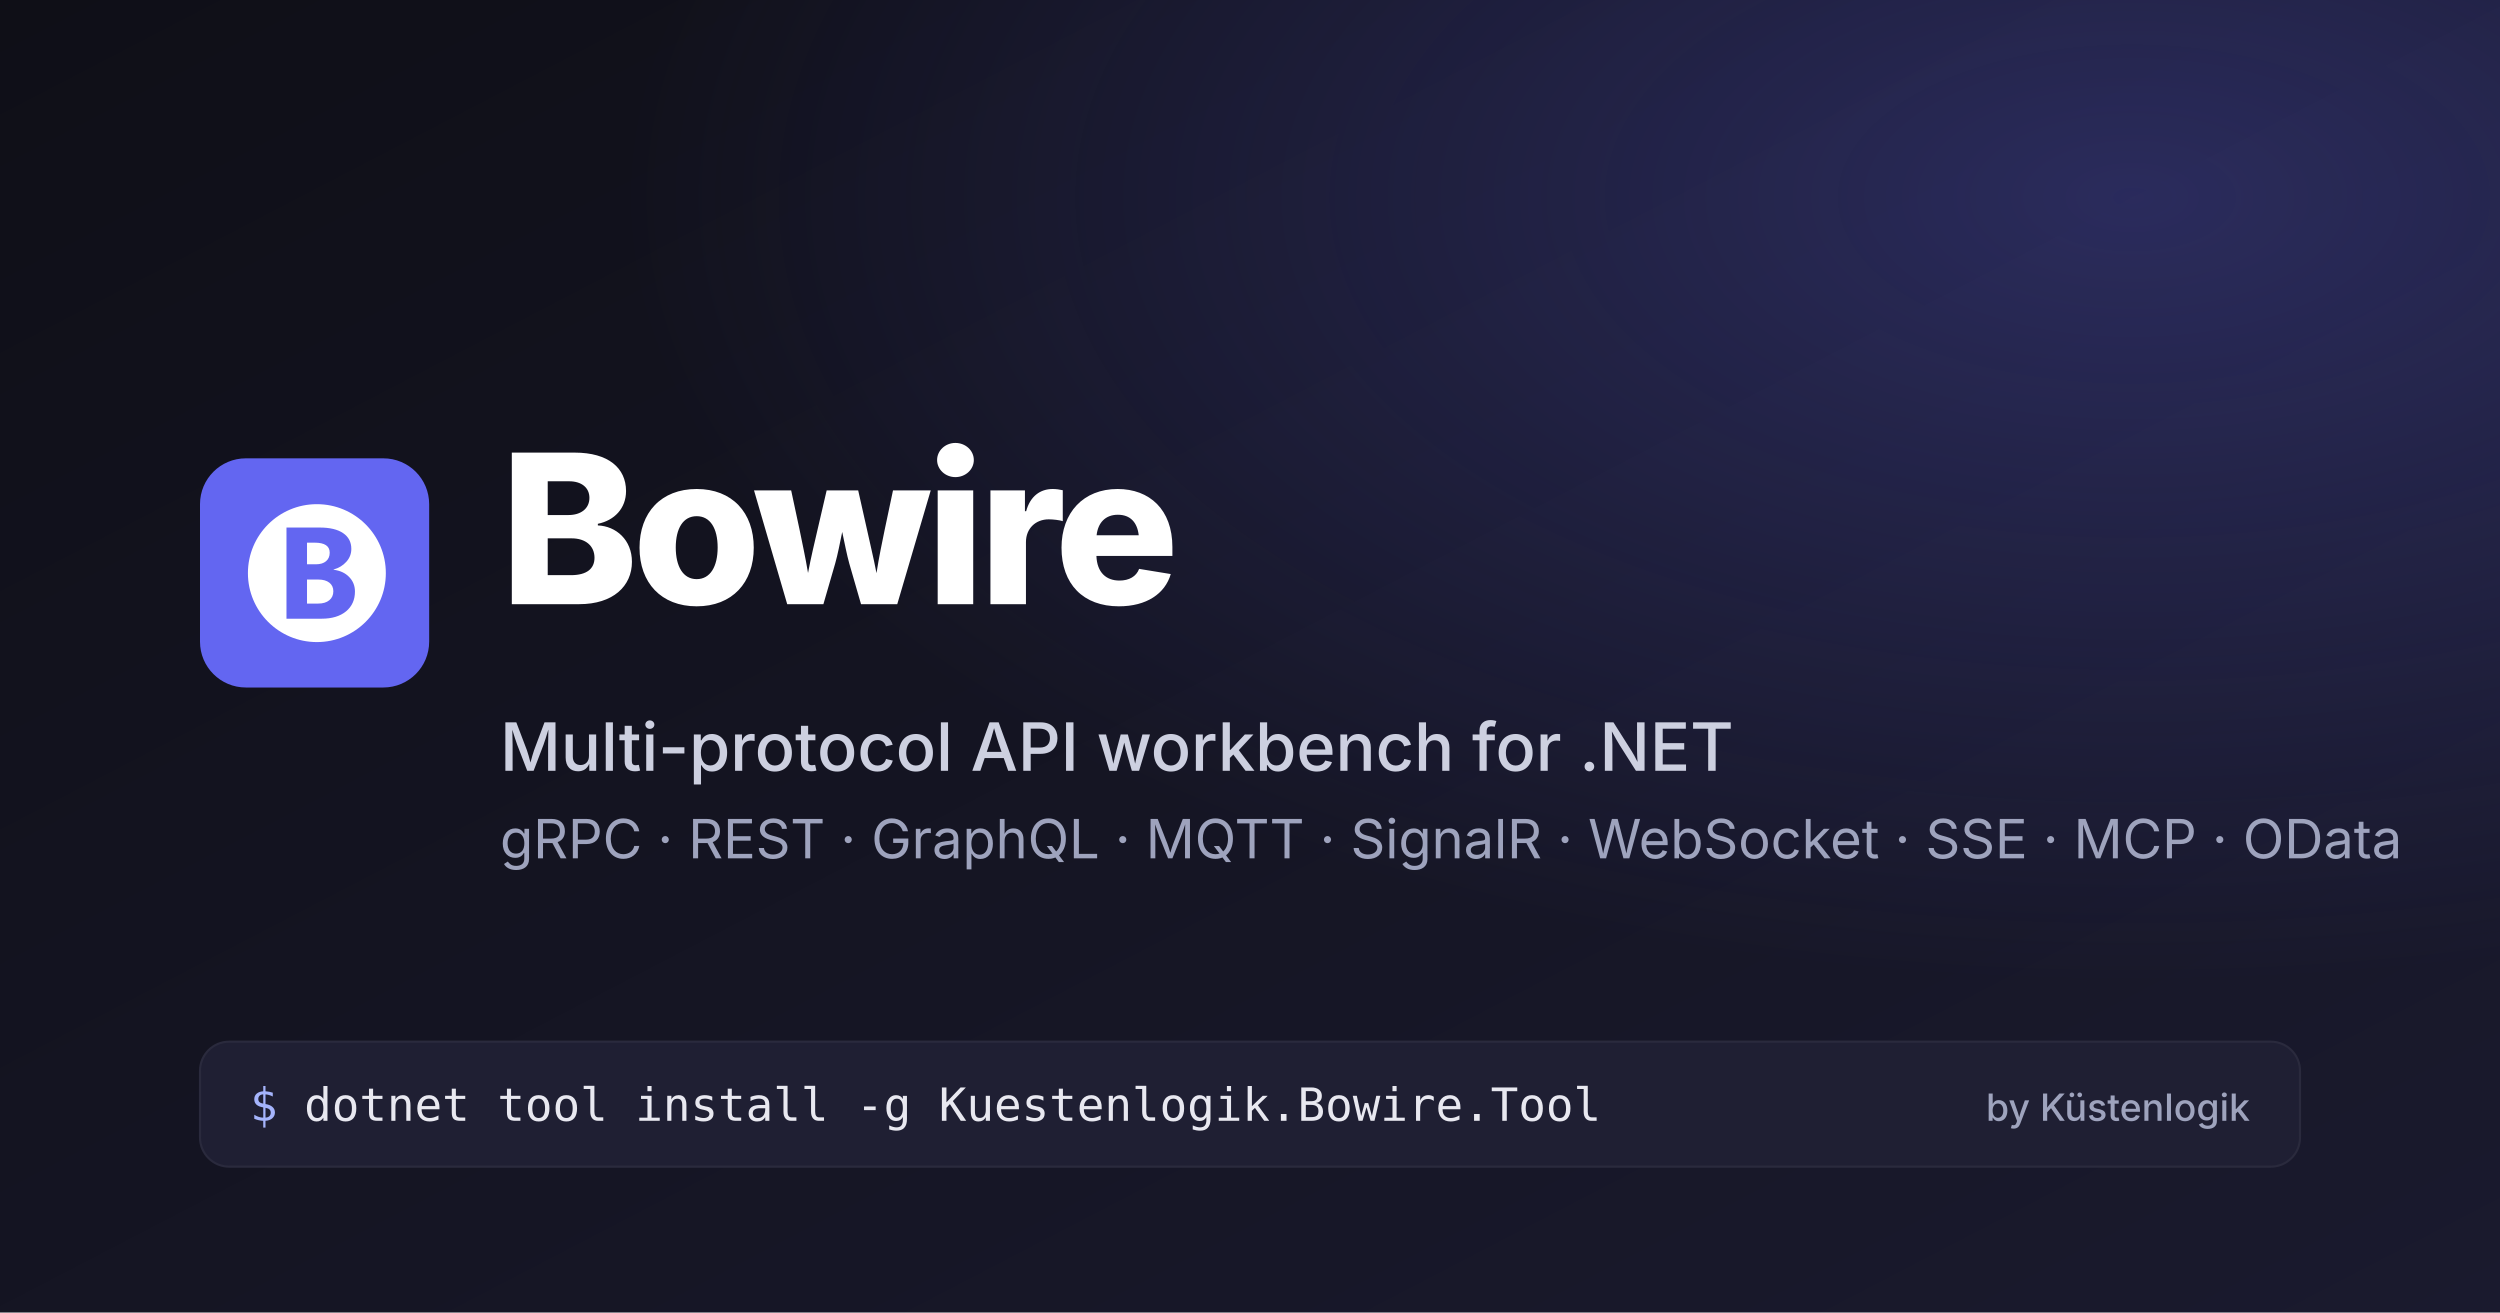
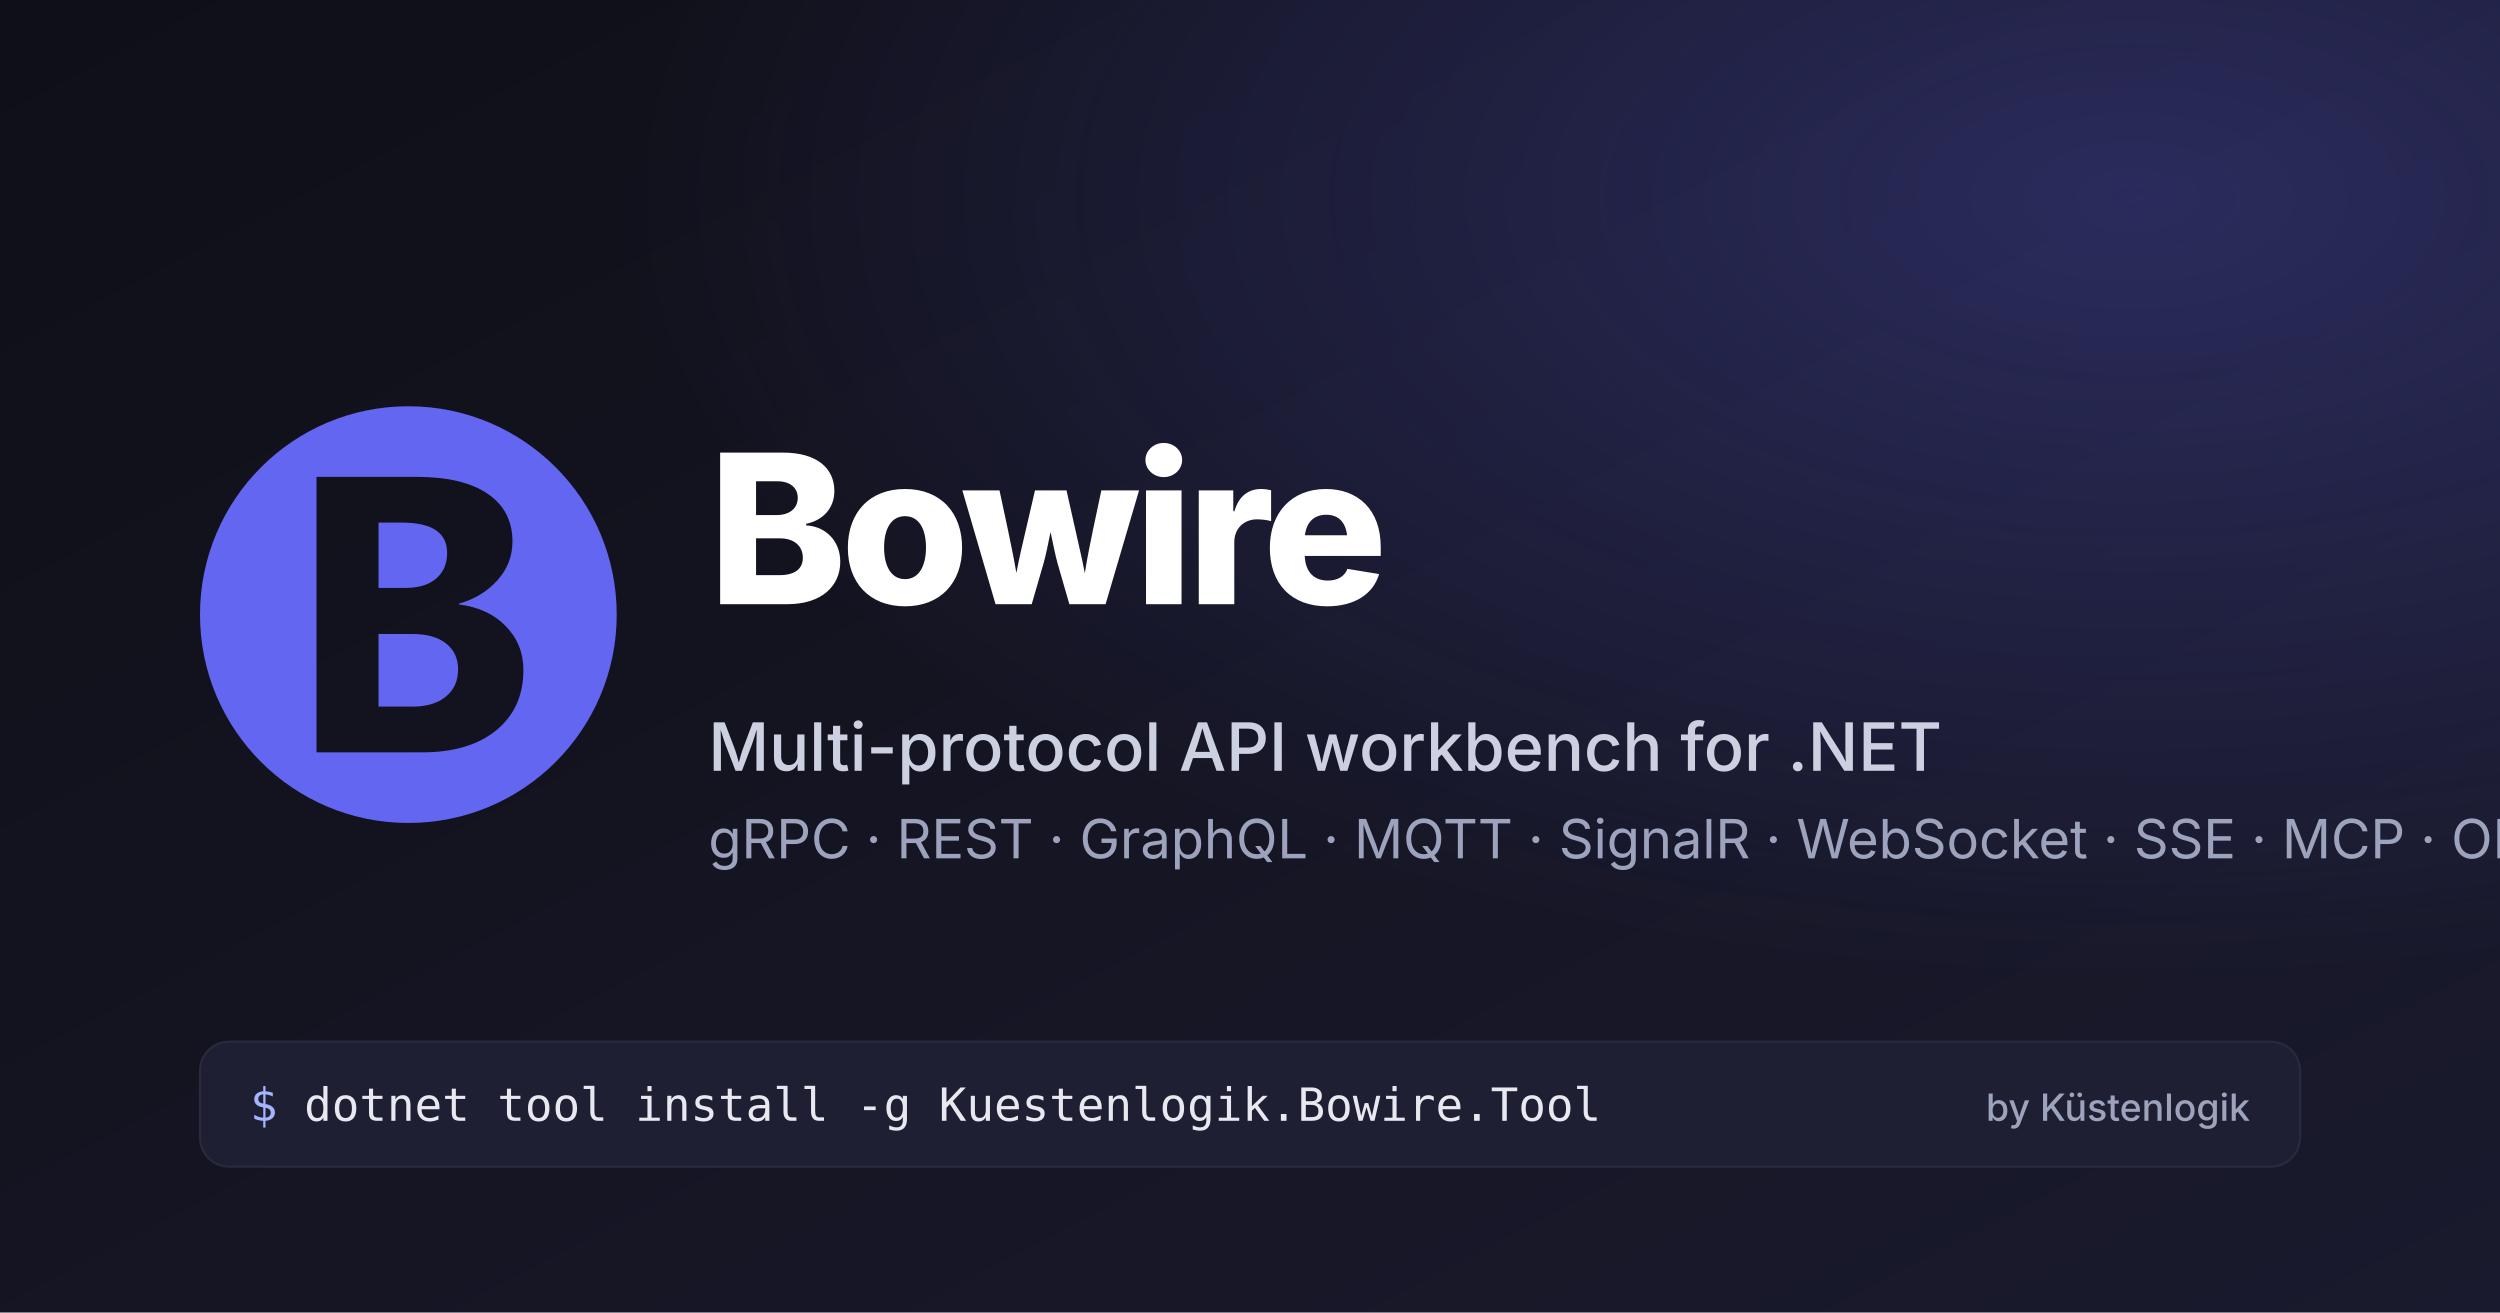
<svg xmlns="http://www.w3.org/2000/svg" width="1200" height="630" viewBox="0 0 1200 630">
  <defs>
    <linearGradient id="bg" x1="0" y1="0" x2="1" y2="1">
      <stop offset="0" stop-color="#0f0f17" />
      <stop offset="1" stop-color="#1a1a2e" />
    </linearGradient>
    <radialGradient id="glow" cx="0.85" cy="0.15" r="0.6">
      <stop offset="0" stop-color="#6366f1" stop-opacity="0.28" />
      <stop offset="1" stop-color="#6366f1" stop-opacity="0" />
    </radialGradient>
  </defs>
  <rect width="1200" height="630" fill="url(#bg)" />
  <rect width="1200" height="630" fill="url(#glow)" />
-   <g transform="translate(96, 220)">
-     <rect width="110" height="110" rx="22" fill="#6366f1" />
-     <g transform="translate(23, 22) scale(0.696)" fill="#ffffff">
-       <path d="m 40.755 51.985 v 16.574 h 7.673 c 3.274 0 5.832 -0.76 7.673 -2.28 1.871 -1.52 2.806 -3.596 2.806 -6.226 0 -2.514 -0.921 -4.487 -2.762 -5.919 -1.812 -1.432 -4.355 -2.149 -7.629 -2.149 z" />
-       <path d="m 40.755 26.554 v 14.908 h 6.226 c 2.923 0 5.218 -0.702 6.884 -2.105 1.696 -1.432 2.543 -3.391 2.543 -5.876 0 -4.619 -3.45 -6.928 -10.348 -6.928 z" />
-       <path d="m 47.559 0 c -26.265 0 -47.557 21.292 -47.557 47.557 0 26.265 21.292 47.557 47.557 47.557 26.265 0 47.557 -21.292 47.557 -47.557 0 -26.265 -21.292 -47.557 -47.557 -47.557 z m -20.965 16.119 h 22.888 c 7.016 0 12.408 1.286 16.179 3.859 3.771 2.572 5.657 6.197 5.657 10.874 0 3.391 -1.155 6.358 -3.464 8.901 -2.28 2.543 -5.203 4.312 -8.769 5.306 v 0.175 c 4.472 0.555 8.038 2.207 10.699 4.955 2.689 2.748 4.034 6.095 4.034 10.041 0 5.759 -2.061 10.333 -6.183 13.724 -4.122 3.362 -9.749 5.043 -16.881 5.043 h -24.16 z" />
+   <g transform="translate(96, 195) scale(2.103)">
+     <g transform="translate(-57.67968,-154.6691)" fill="#6366f1">
+       <path d="m 98.434,206.655 v 16.574 h 7.673 c 3.274,0 5.832,-0.76 7.673,-2.28 1.871,-1.52 2.806,-3.596 2.806,-6.226 0,-2.514 -0.921,-4.487 -2.762,-5.919 -1.812,-1.432 -4.356,-2.149 -7.63,-2.149 z" />
+       <path d="m 98.434,181.223 v 14.908 h 6.226 c 2.923,0 5.218,-0.702 6.884,-2.105 1.695,-1.432 2.543,-3.391 2.543,-5.876 0,-4.619 -3.45,-6.928 -10.348,-6.928 z" />
+       <path d="m 105.237,154.669 c -26.265,-1.7e-4 -47.557,21.292 -47.557,47.557 -1.66e-4,26.265 21.292,47.557 47.557,47.557 26.265,-1.2e-4 47.557,-21.292 47.557,-47.557 -1.2e-4,-26.265 -21.292,-47.557 -47.557,-47.557 z M 84.271,170.787 h 22.889 c 7.016,0 12.409,1.286 16.179,3.859 3.771,2.572 5.657,6.197 5.657,10.874 0,3.391 -1.155,6.358 -3.464,8.901 -2.28,2.543 -5.203,4.312 -8.769,5.306 v 0.175 c 4.472,0.555 8.038,2.207 10.699,4.955 2.689,2.748 4.034,6.095 4.034,10.041 0,5.759 -2.061,10.333 -6.183,13.724 -4.122,3.362 -9.749,5.043 -16.881,5.043 H 84.271 Z" />
    </g>
  </g>
-   <text x="240" y="290" fill="#ffffff" font-family="Inter, system-ui, -apple-system, sans-serif" font-size="100" font-weight="800" letter-spacing="-3">Bowire</text>
-   <text x="240" y="370" fill="#cdd0e0" font-family="Inter, system-ui, sans-serif" font-size="32" font-weight="500">Multi-protocol API workbench for .NET</text>
-   <text x="240" y="412" fill="#9ea3bd" font-family="Inter, system-ui, sans-serif" font-size="26" font-weight="400">gRPC · REST · GraphQL · MQTT · SignalR · WebSocket · SSE · MCP · OData</text>
+   <text x="340" y="290" fill="#ffffff" font-family="Inter, system-ui, -apple-system, sans-serif" font-size="100" font-weight="800" letter-spacing="-3">Bowire</text>
+   <text x="340" y="370" fill="#cdd0e0" font-family="Inter, system-ui, sans-serif" font-size="32" font-weight="500">Multi-protocol API workbench for .NET</text>
+   <text x="340" y="412" fill="#9ea3bd" font-family="Inter, system-ui, sans-serif" font-size="26" font-weight="400">gRPC · REST · GraphQL · MQTT · SignalR · WebSocket · SSE · MCP · OData</text>
  <rect x="96" y="500" width="1008" height="60" rx="14" fill="#1f1f33" stroke="#2a2a3d" stroke-width="1" />
  <text x="120" y="538" fill="#a5b4fc" font-family="JetBrains Mono, ui-monospace, Consolas, monospace" font-size="22">$</text>
  <text x="146" y="538" fill="#e8e8f0" font-family="JetBrains Mono, ui-monospace, Consolas, monospace" font-size="22">dotnet tool install -g Kuestenlogik.Bowire.Tool</text>
  <text x="1080" y="538" fill="#9ea3bd" font-family="Inter, system-ui, sans-serif" font-size="18" font-weight="500" text-anchor="end">by Küstenlogik</text>
</svg>
